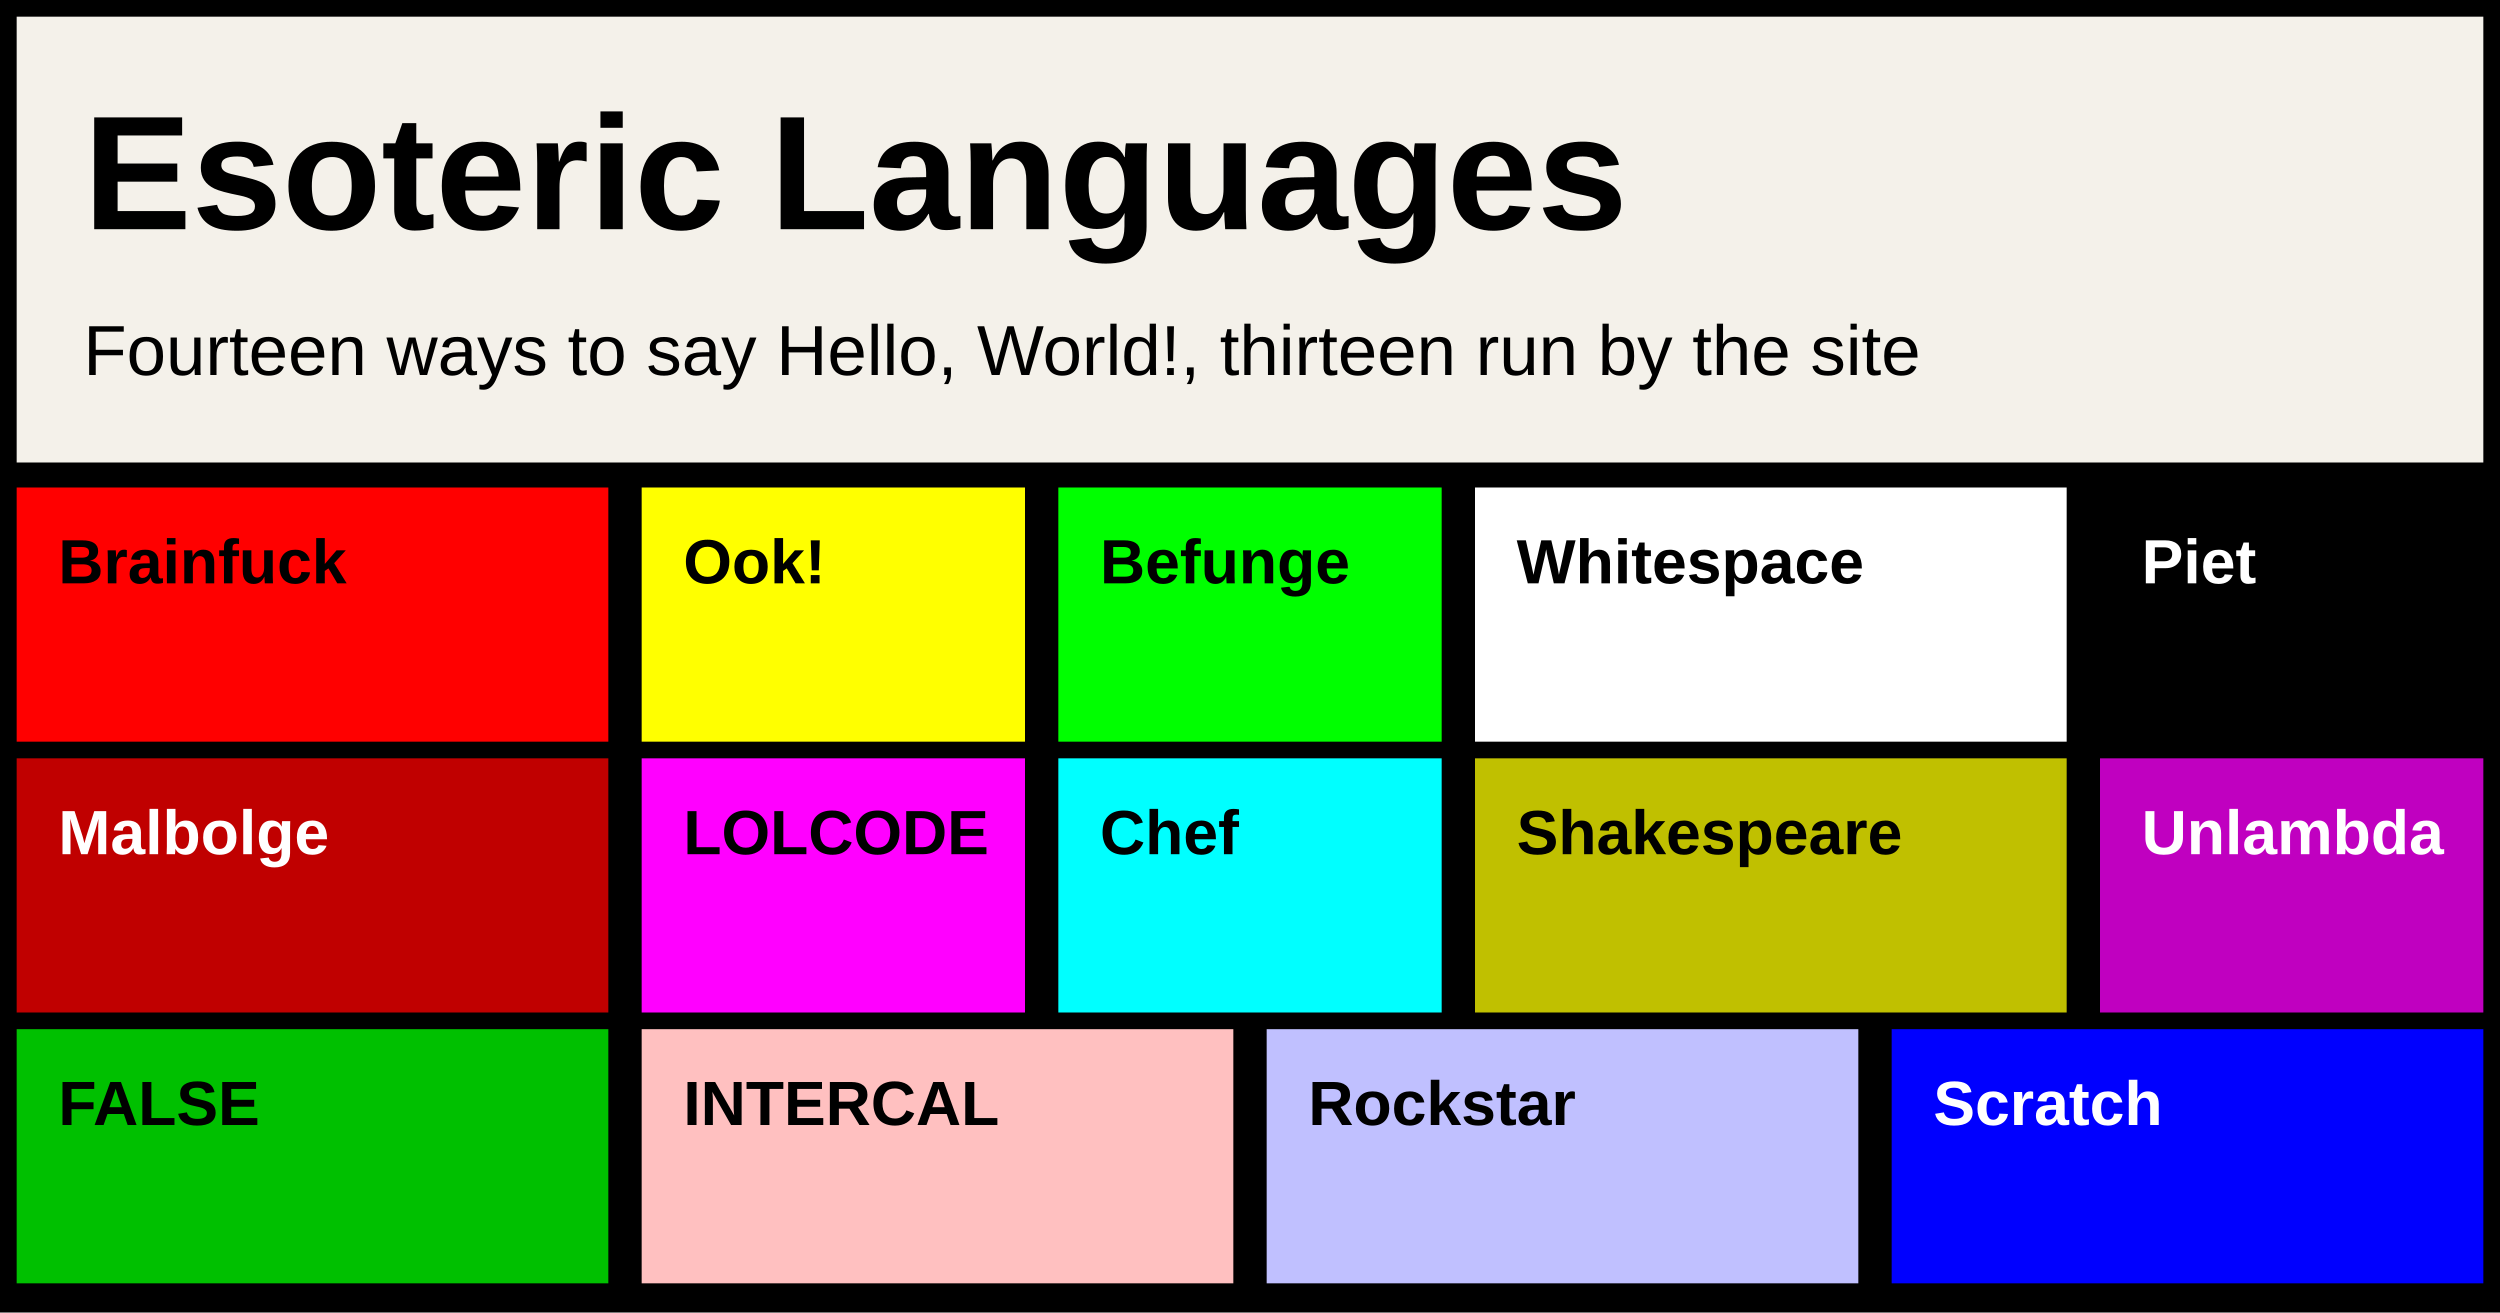
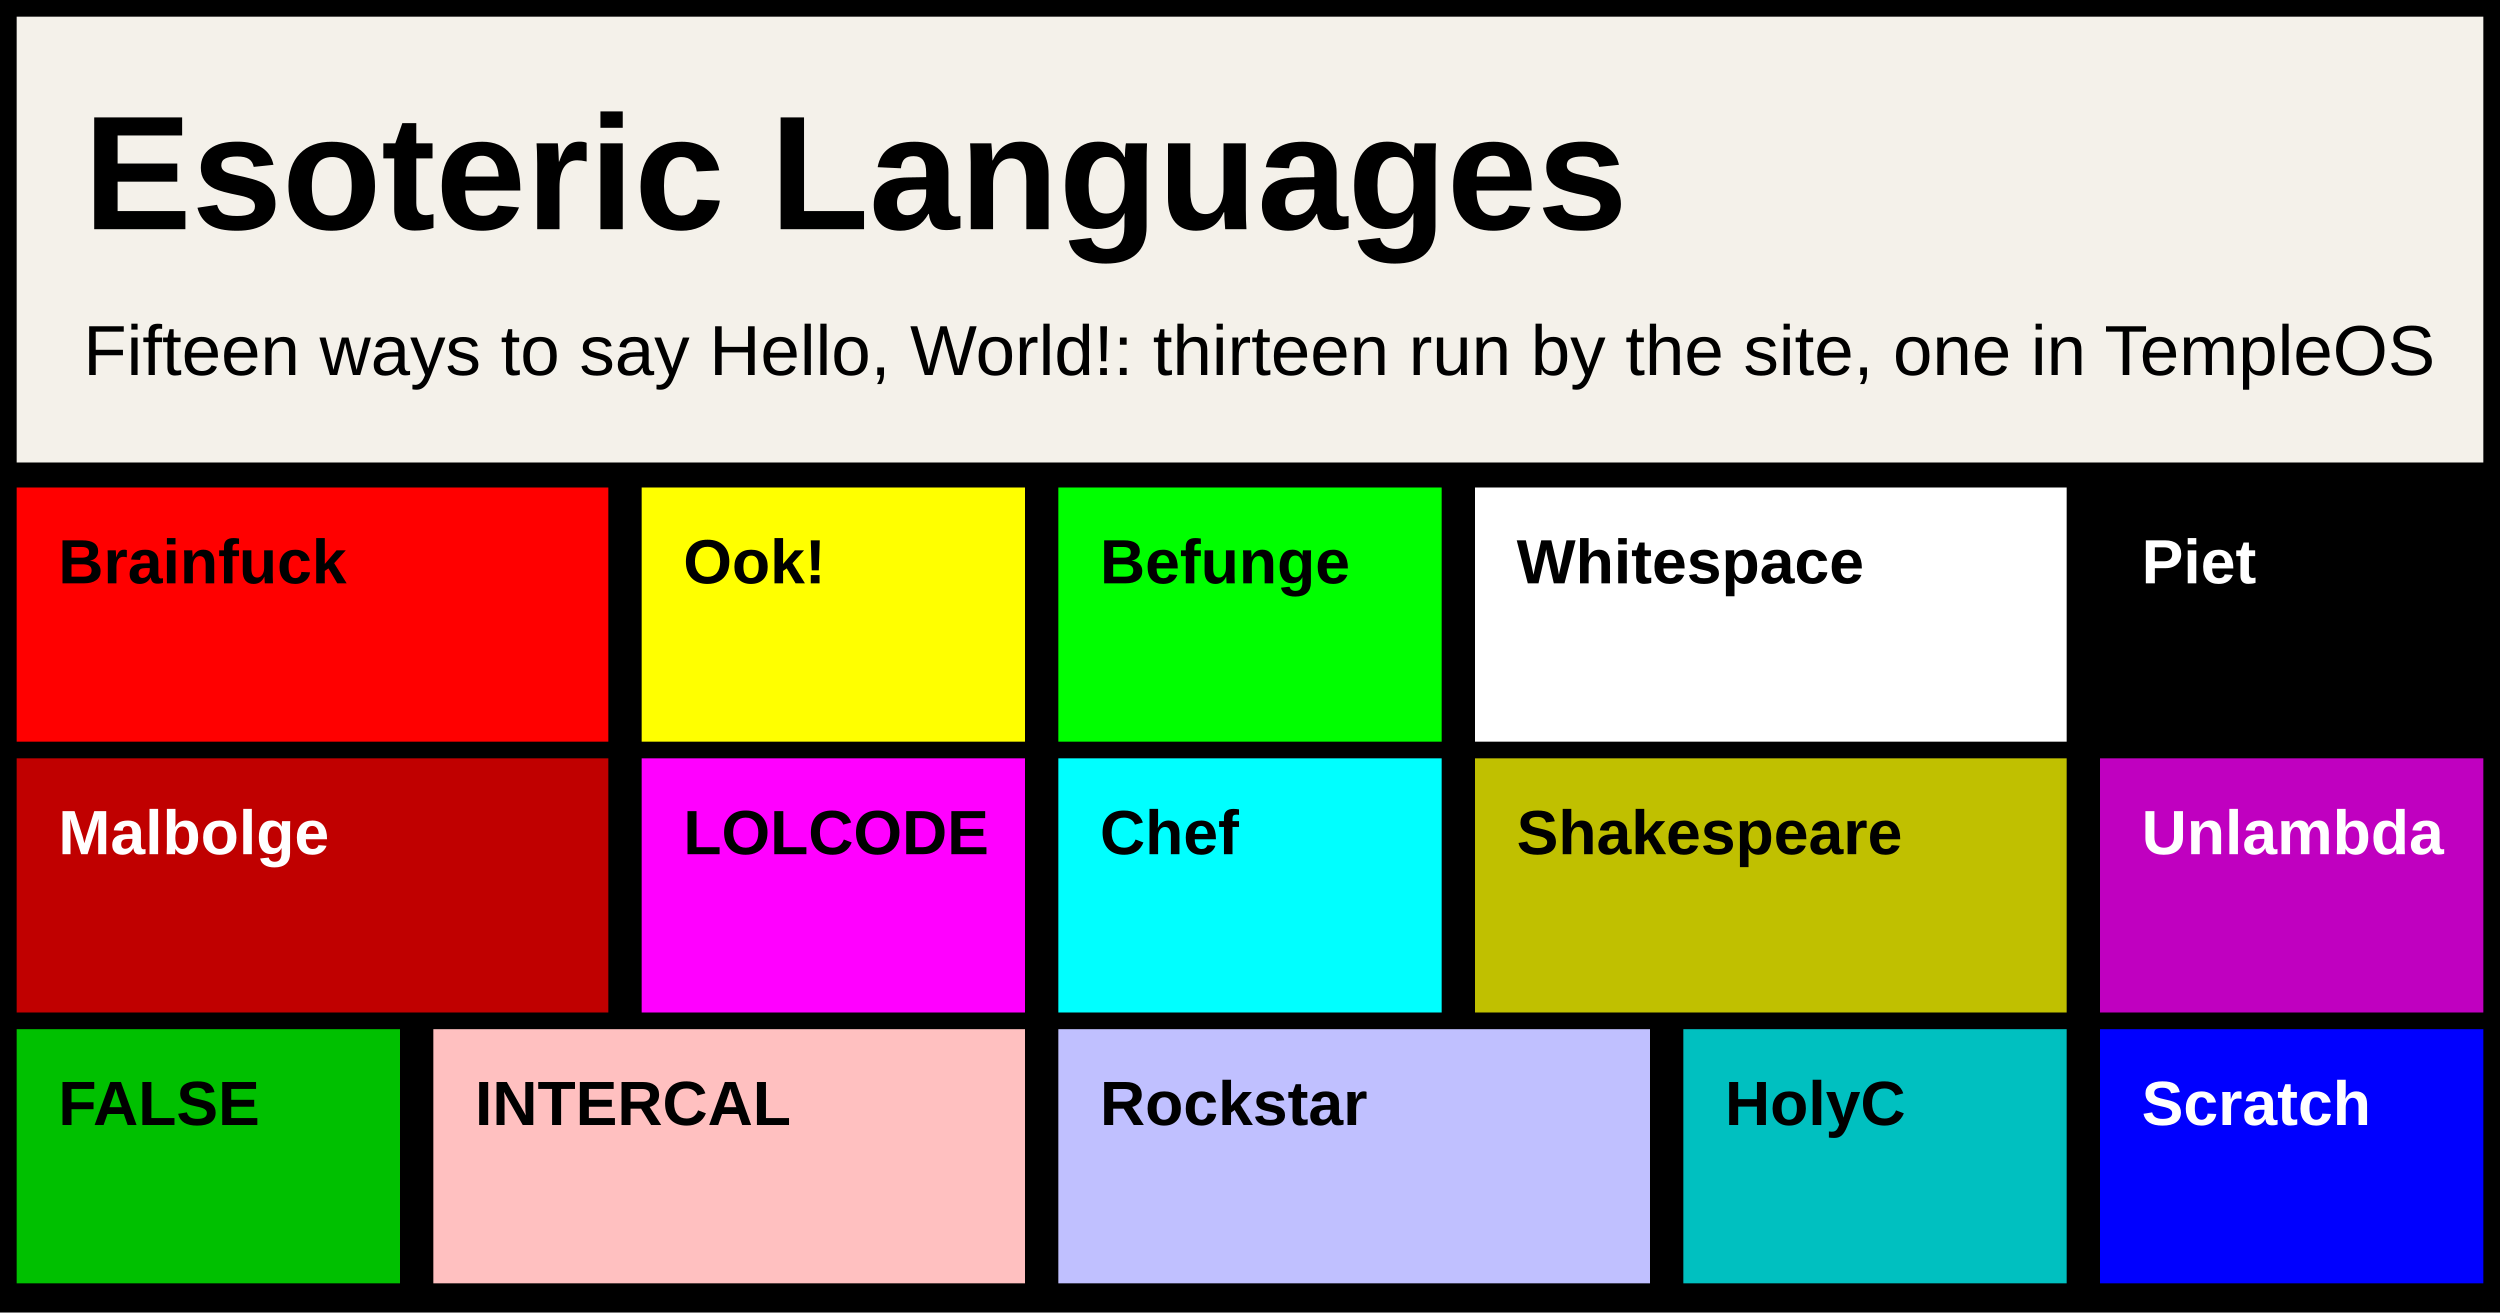
<svg xmlns="http://www.w3.org/2000/svg" width="1200" height="630" viewBox="0 0 1200 630">
  <rect width="1200" height="630" fill="#000" />
  <rect x="8" y="8" width="1184" height="214" fill="#F4F1EA" />
  <text x="40" y="110" font-family="Archivo, Arial, sans-serif" font-weight="900" font-size="78">Esoteric Languages</text>
-   <text x="40" y="180" font-family="Archivo, Arial, sans-serif" font-size="34">Fourteen ways to say Hello, World!, thirteen run by the site</text>
+   <text x="40" y="180" font-family="Archivo, Arial, sans-serif" font-size="34">Fifteen ways to say Hello, World!: thirteen run by the site, one in TempleOS</text>
  <rect x="8" y="234" width="284" height="122" fill="#FF0000" />
  <text x="28" y="280" font-family="Archivo, Arial, sans-serif" font-weight="900" font-size="30" fill="#000">Brainfuck</text>
  <rect x="308" y="234" width="184" height="122" fill="#FFFF00" />
  <text x="328" y="280" font-family="Archivo, Arial, sans-serif" font-weight="900" font-size="30" fill="#000">Ook!</text>
  <rect x="508" y="234" width="184" height="122" fill="#00FF00" />
  <text x="528" y="280" font-family="Archivo, Arial, sans-serif" font-weight="900" font-size="30" fill="#000">Befunge</text>
  <rect x="708" y="234" width="284" height="122" fill="#FFFFFF" />
  <text x="728" y="280" font-family="Archivo, Arial, sans-serif" font-weight="900" font-size="30" fill="#000">Whitespace</text>
  <rect x="1008" y="234" width="184" height="122" fill="#000000" />
  <text x="1028" y="280" font-family="Archivo, Arial, sans-serif" font-weight="900" font-size="30" fill="#fff">Piet</text>
  <rect x="8" y="364" width="284" height="122" fill="#C00000" />
  <text x="28" y="410" font-family="Archivo, Arial, sans-serif" font-weight="900" font-size="30" fill="#fff">Malbolge</text>
  <rect x="308" y="364" width="184" height="122" fill="#FF00FF" />
  <text x="328" y="410" font-family="Archivo, Arial, sans-serif" font-weight="900" font-size="30" fill="#000">LOLCODE</text>
  <rect x="508" y="364" width="184" height="122" fill="#00FFFF" />
  <text x="528" y="410" font-family="Archivo, Arial, sans-serif" font-weight="900" font-size="30" fill="#000">Chef</text>
  <rect x="708" y="364" width="284" height="122" fill="#C0C000" />
  <text x="728" y="410" font-family="Archivo, Arial, sans-serif" font-weight="900" font-size="30" fill="#000">Shakespeare</text>
  <rect x="1008" y="364" width="184" height="122" fill="#C000C0" />
  <text x="1028" y="410" font-family="Archivo, Arial, sans-serif" font-weight="900" font-size="30" fill="#fff">Unlambda</text>
-   <rect x="8" y="494" width="284" height="122" fill="#00C000" />
+   <rect x="8" y="494" width="184" height="122" fill="#00C000" />
  <text x="28" y="540" font-family="Archivo, Arial, sans-serif" font-weight="900" font-size="30" fill="#000">FALSE</text>
-   <rect x="308" y="494" width="284" height="122" fill="#FFC0C0" />
-   <text x="328" y="540" font-family="Archivo, Arial, sans-serif" font-weight="900" font-size="30" fill="#000">INTERCAL</text>
-   <rect x="608" y="494" width="284" height="122" fill="#C0C0FF" />
-   <text x="628" y="540" font-family="Archivo, Arial, sans-serif" font-weight="900" font-size="30" fill="#000">Rockstar</text>
-   <rect x="908" y="494" width="284" height="122" fill="#0000FF" />
-   <text x="928" y="540" font-family="Archivo, Arial, sans-serif" font-weight="900" font-size="30" fill="#fff">Scratch</text>
+   <rect x="208" y="494" width="284" height="122" fill="#FFC0C0" />
+   <text x="228" y="540" font-family="Archivo, Arial, sans-serif" font-weight="900" font-size="30" fill="#000">INTERCAL</text>
+   <rect x="508" y="494" width="284" height="122" fill="#C0C0FF" />
+   <text x="528" y="540" font-family="Archivo, Arial, sans-serif" font-weight="900" font-size="30" fill="#000">Rockstar</text>
+   <rect x="808" y="494" width="184" height="122" fill="#00C0C0" />
+   <text x="828" y="540" font-family="Archivo, Arial, sans-serif" font-weight="900" font-size="30" fill="#000">HolyC</text>
+   <rect x="1008" y="494" width="184" height="122" fill="#0000FF" />
+   <text x="1028" y="540" font-family="Archivo, Arial, sans-serif" font-weight="900" font-size="30" fill="#fff">Scratch</text>
</svg>
